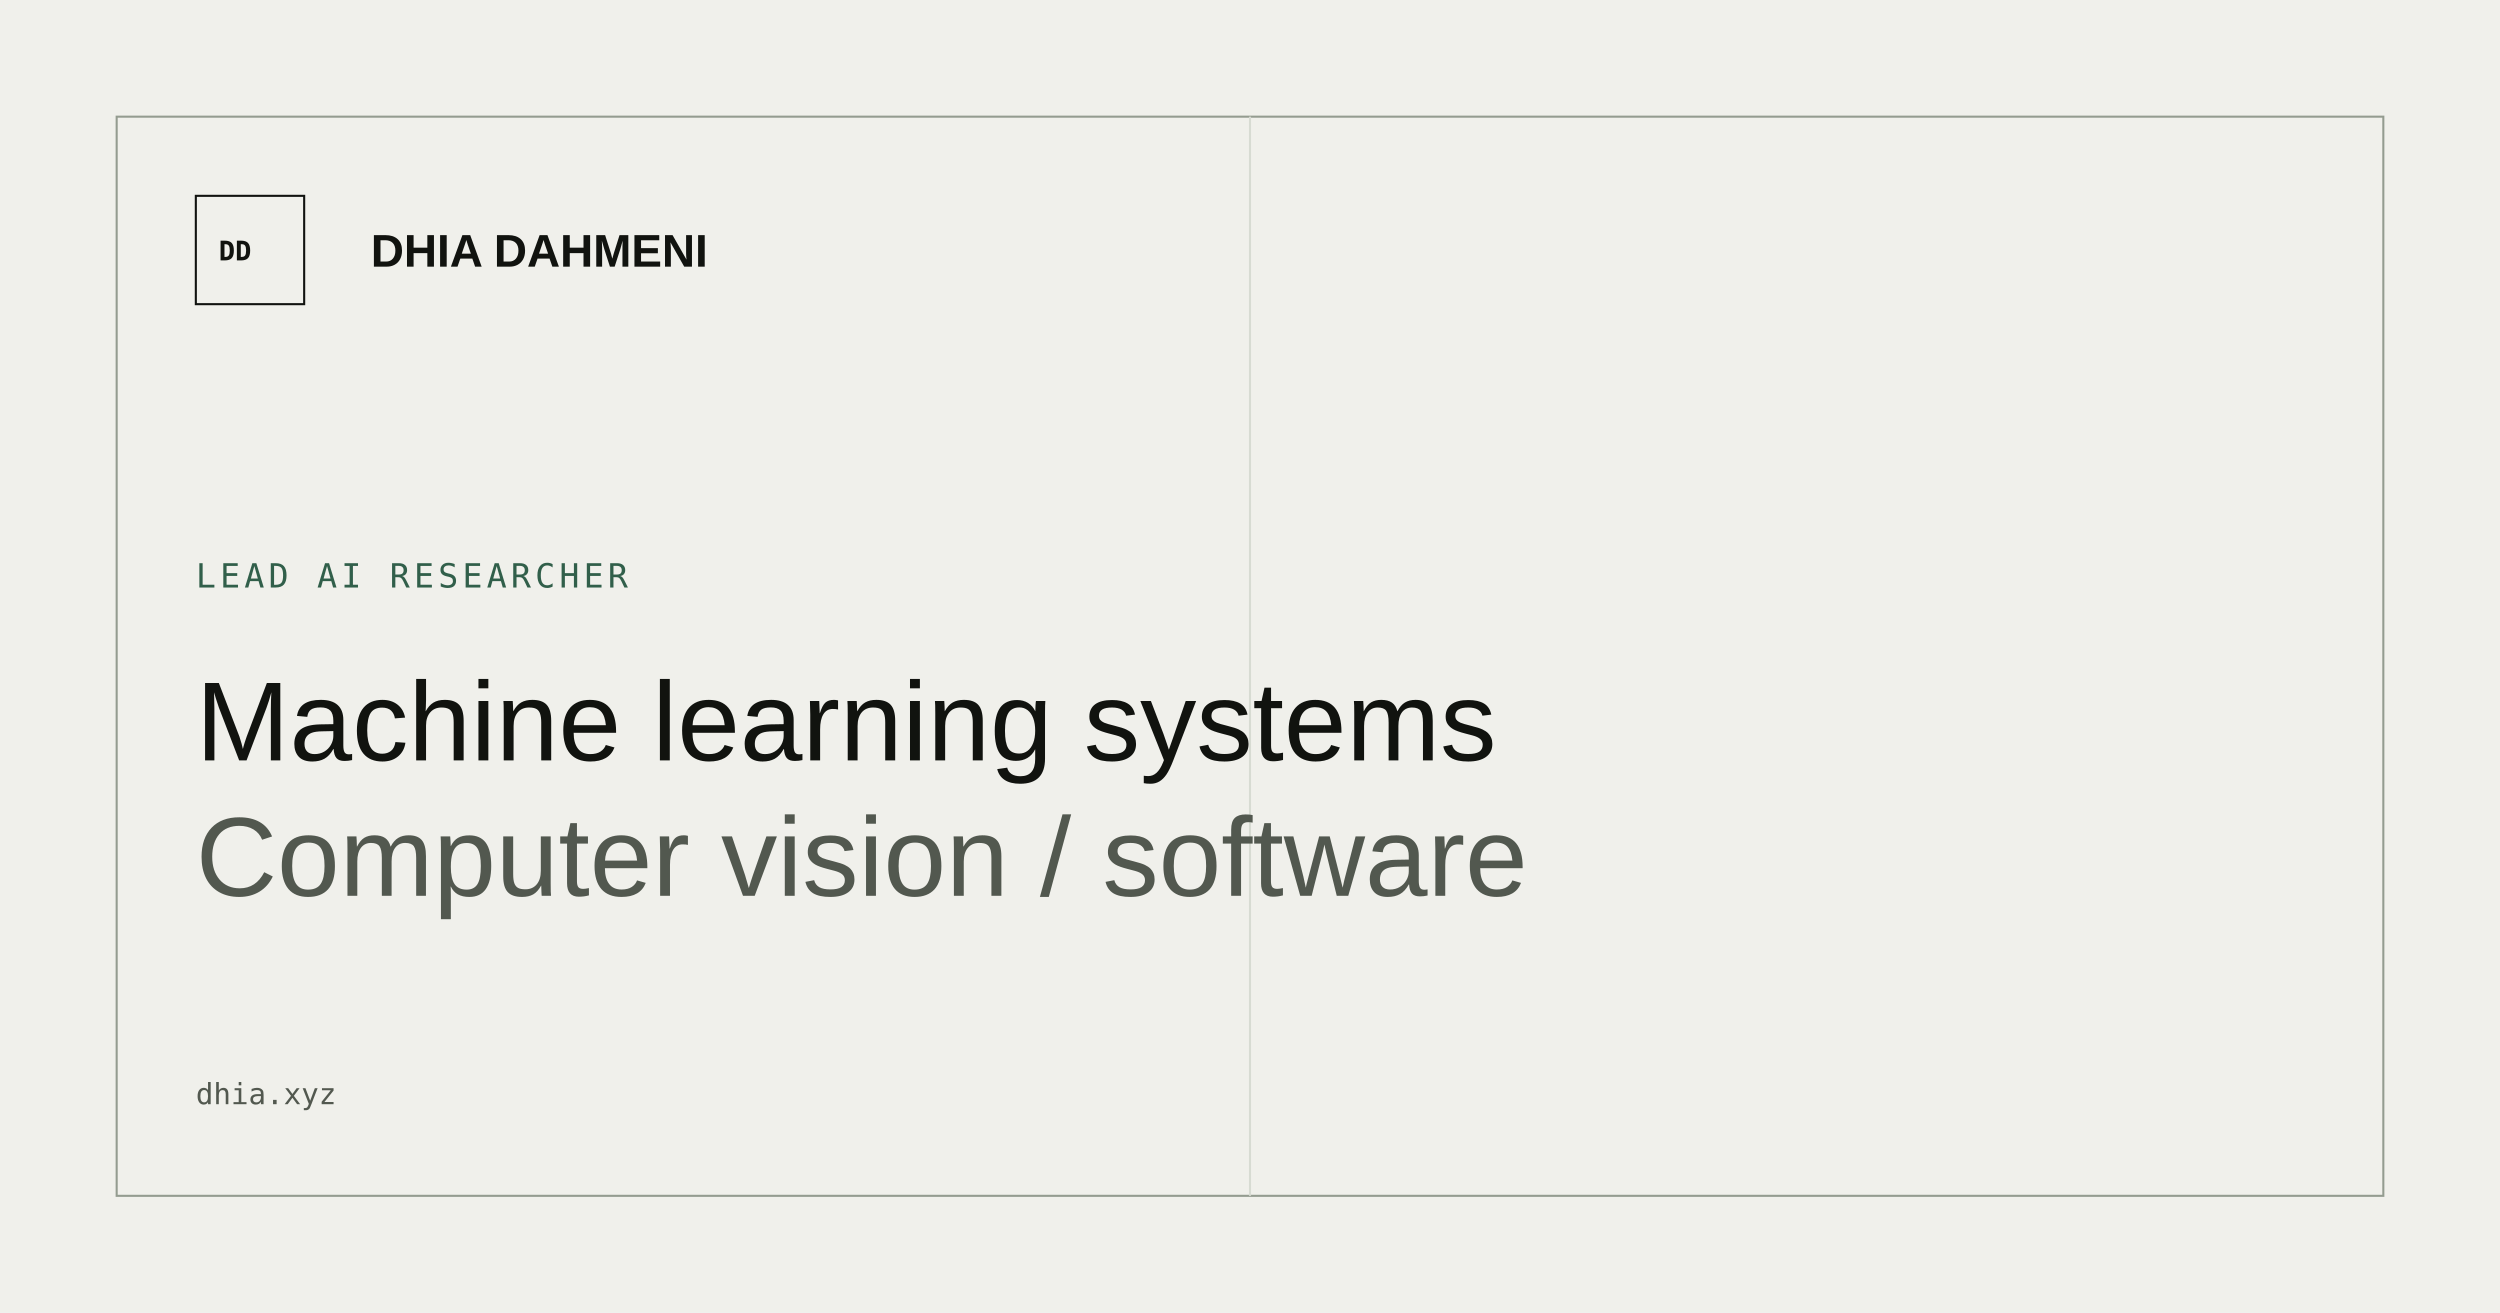
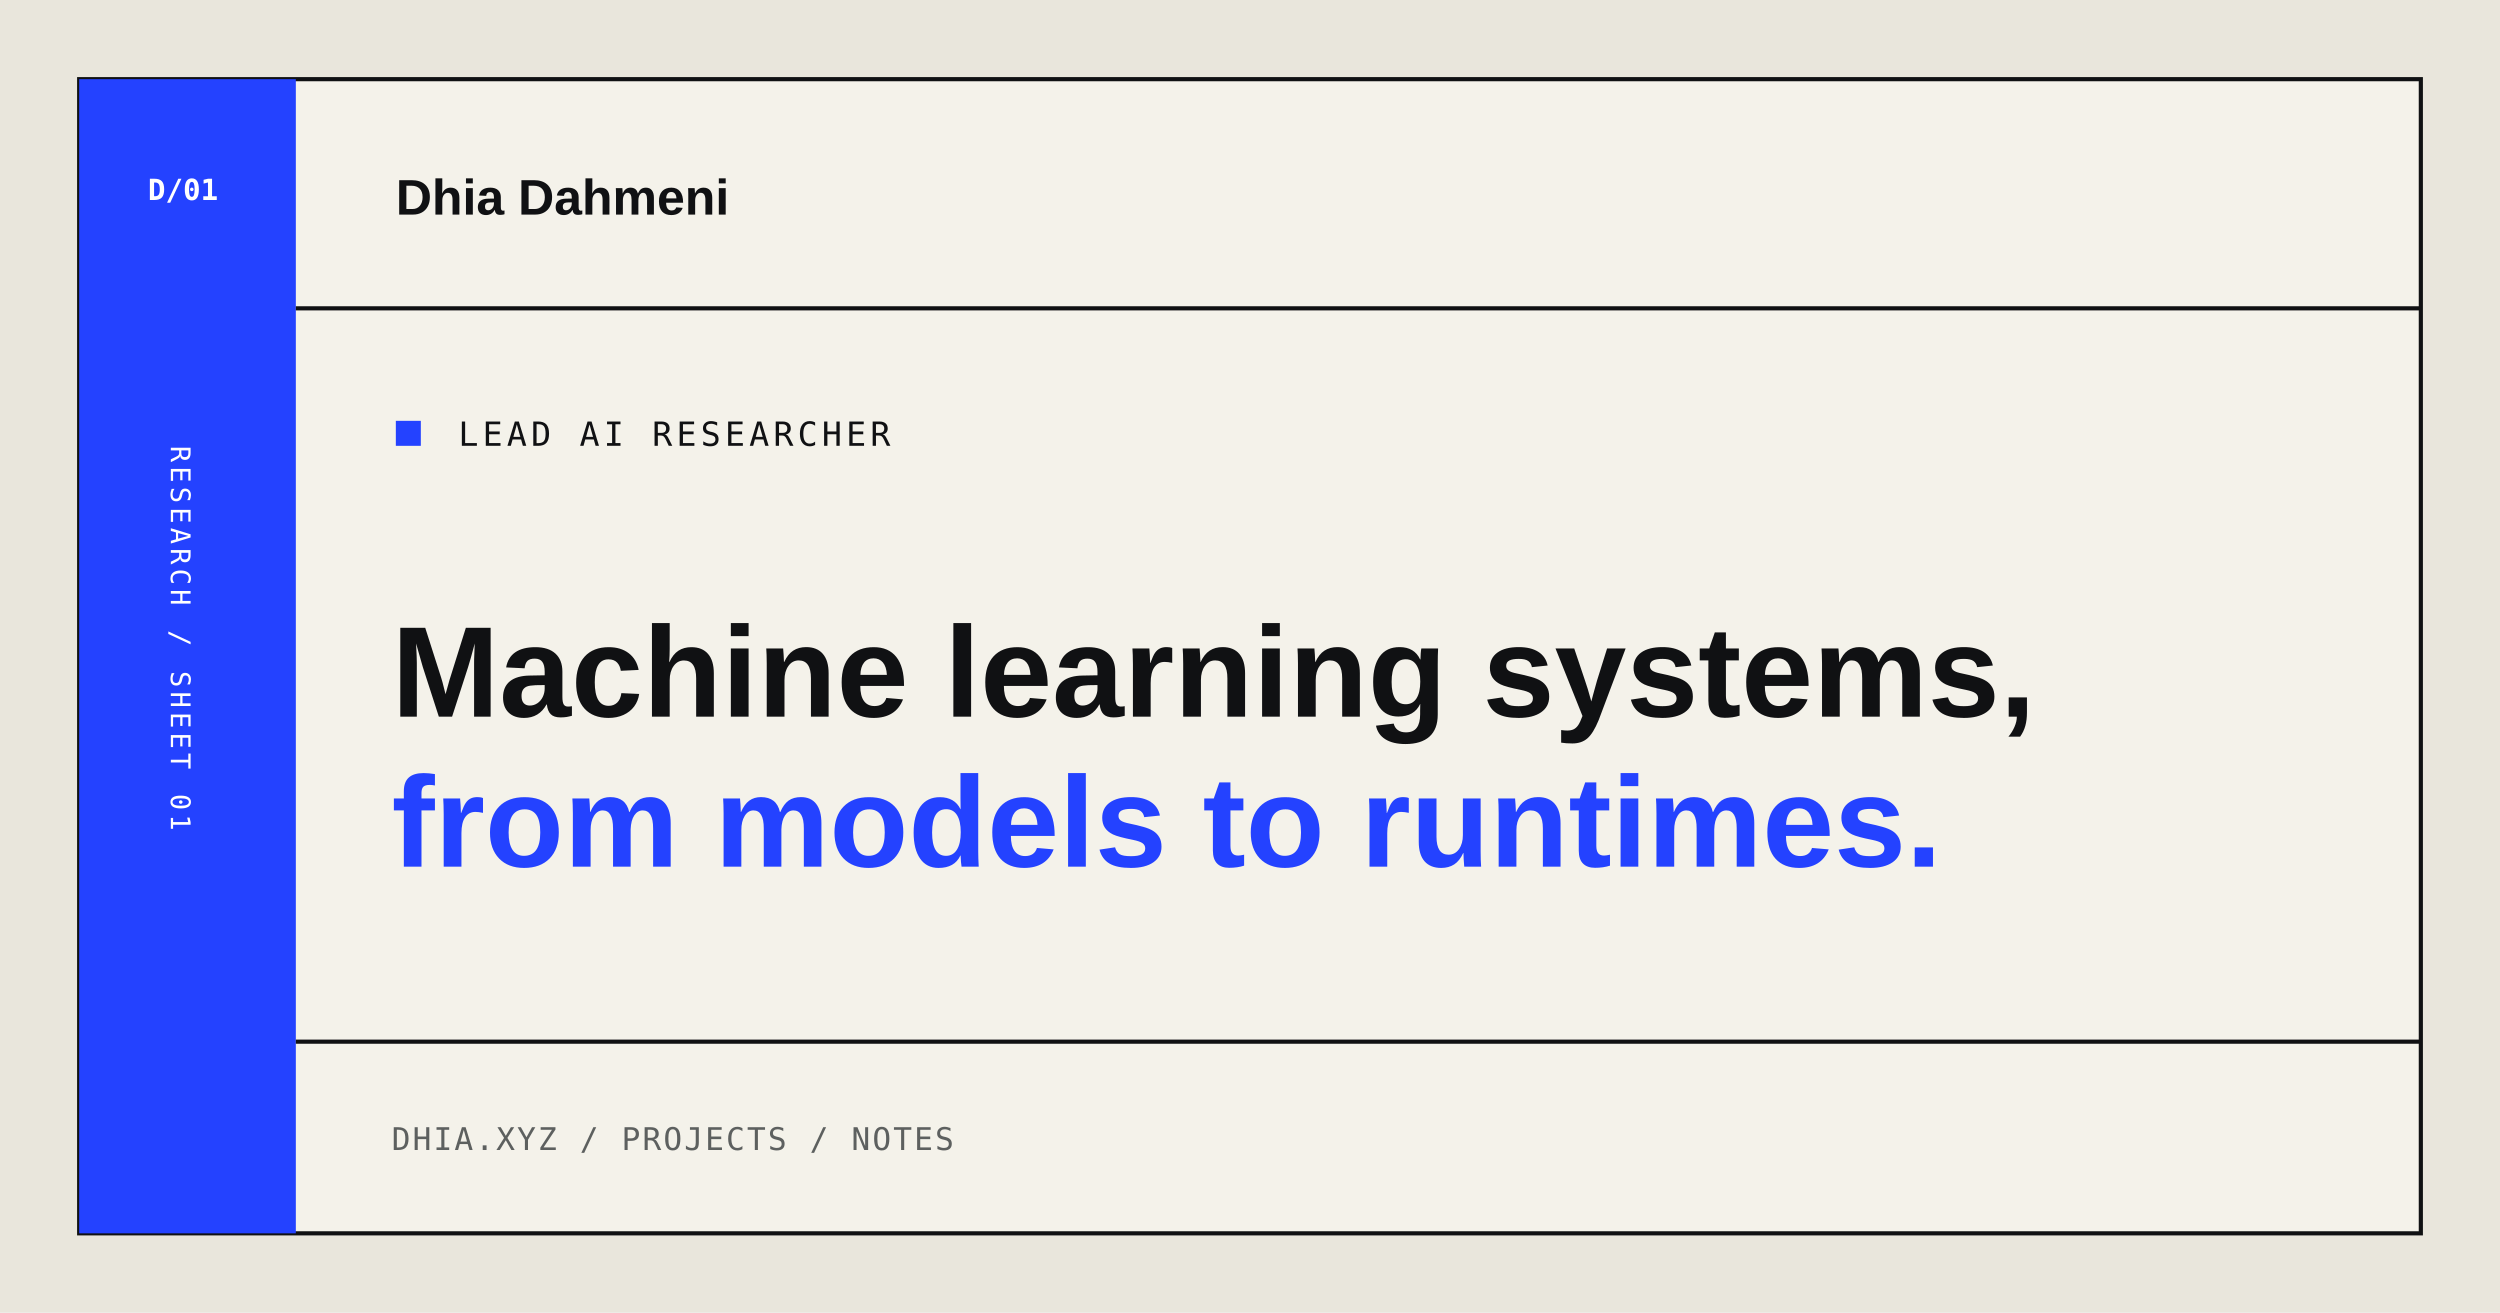
<svg xmlns="http://www.w3.org/2000/svg" width="1200" height="630" viewBox="0 0 1200 630" role="img" aria-labelledby="title desc">
-   <rect width="1200" height="630" fill="#f0f0eb" />
-   <path d="M56 56H1144V574H56Z" fill="none" stroke="#949c90" />
-   <path d="M600 56V574" stroke="#d7dbd2" />
-   <rect x="94" y="94" width="52" height="52" fill="none" stroke="#11130f" />
-   <text x="105" y="125" fill="#11130f" font-family="monospace" font-size="13" font-weight="700">DD</text>
-   <text x="178" y="128" fill="#11130f" font-family="Arial, sans-serif" font-size="22" font-weight="600">DHIA DAHMENI</text>
-   <text x="94" y="282" fill="#315f4a" font-family="monospace" font-size="16" letter-spacing="2">LEAD AI RESEARCHER</text>
-   <text x="94" y="365" fill="#11130f" font-family="Arial, sans-serif" font-size="54" font-weight="500">Machine learning systems</text>
-   <text x="94" y="430" fill="#52584f" font-family="Arial, sans-serif" font-size="54" font-weight="500">Computer vision / software</text>
-   <text x="94" y="530" fill="#52584f" font-family="monospace" font-size="14">dhia.xyz</text>
+   <rect width="1200" height="630" fill="#e9e6dc" />
+   <rect x="38" y="38" width="1124" height="554" fill="#f4f2ea" stroke="#101113" stroke-width="2" />
+   <rect x="38" y="38" width="104" height="554" fill="#2442ff" />
+   <path d="M142 148H1162M142 500H1162" stroke="#101113" stroke-width="2" />
+   <text x="71" y="96" fill="#fff" font-family="monospace" font-size="14" font-weight="700">D/01</text>
+   <text x="190" y="103" fill="#101113" font-family="Arial, sans-serif" font-size="24" font-weight="700">Dhia Dahmeni</text>
+   <text x="82" y="214" fill="#fff" font-family="monospace" font-size="13" letter-spacing="2" transform="rotate(90 82 214)">RESEARCH / SHEET 01</text>
+   <rect x="190" y="202" width="12" height="12" fill="#2442ff" />
+   <text x="220" y="214" fill="#101113" font-family="monospace" font-size="16" letter-spacing="2">LEAD AI RESEARCHER</text>
+   <text x="188" y="344" fill="#101113" font-family="Arial, sans-serif" font-size="62" font-weight="700">Machine learning systems,</text>
+   <text x="188" y="416" fill="#2442ff" font-family="Arial, sans-serif" font-size="62" font-weight="700">from models to runtimes.</text>
+   <text x="188" y="552" fill="#5d605f" font-family="monospace" font-size="15" letter-spacing="1">DHIA.XYZ / PROJECTS / NOTES</text>
</svg>
